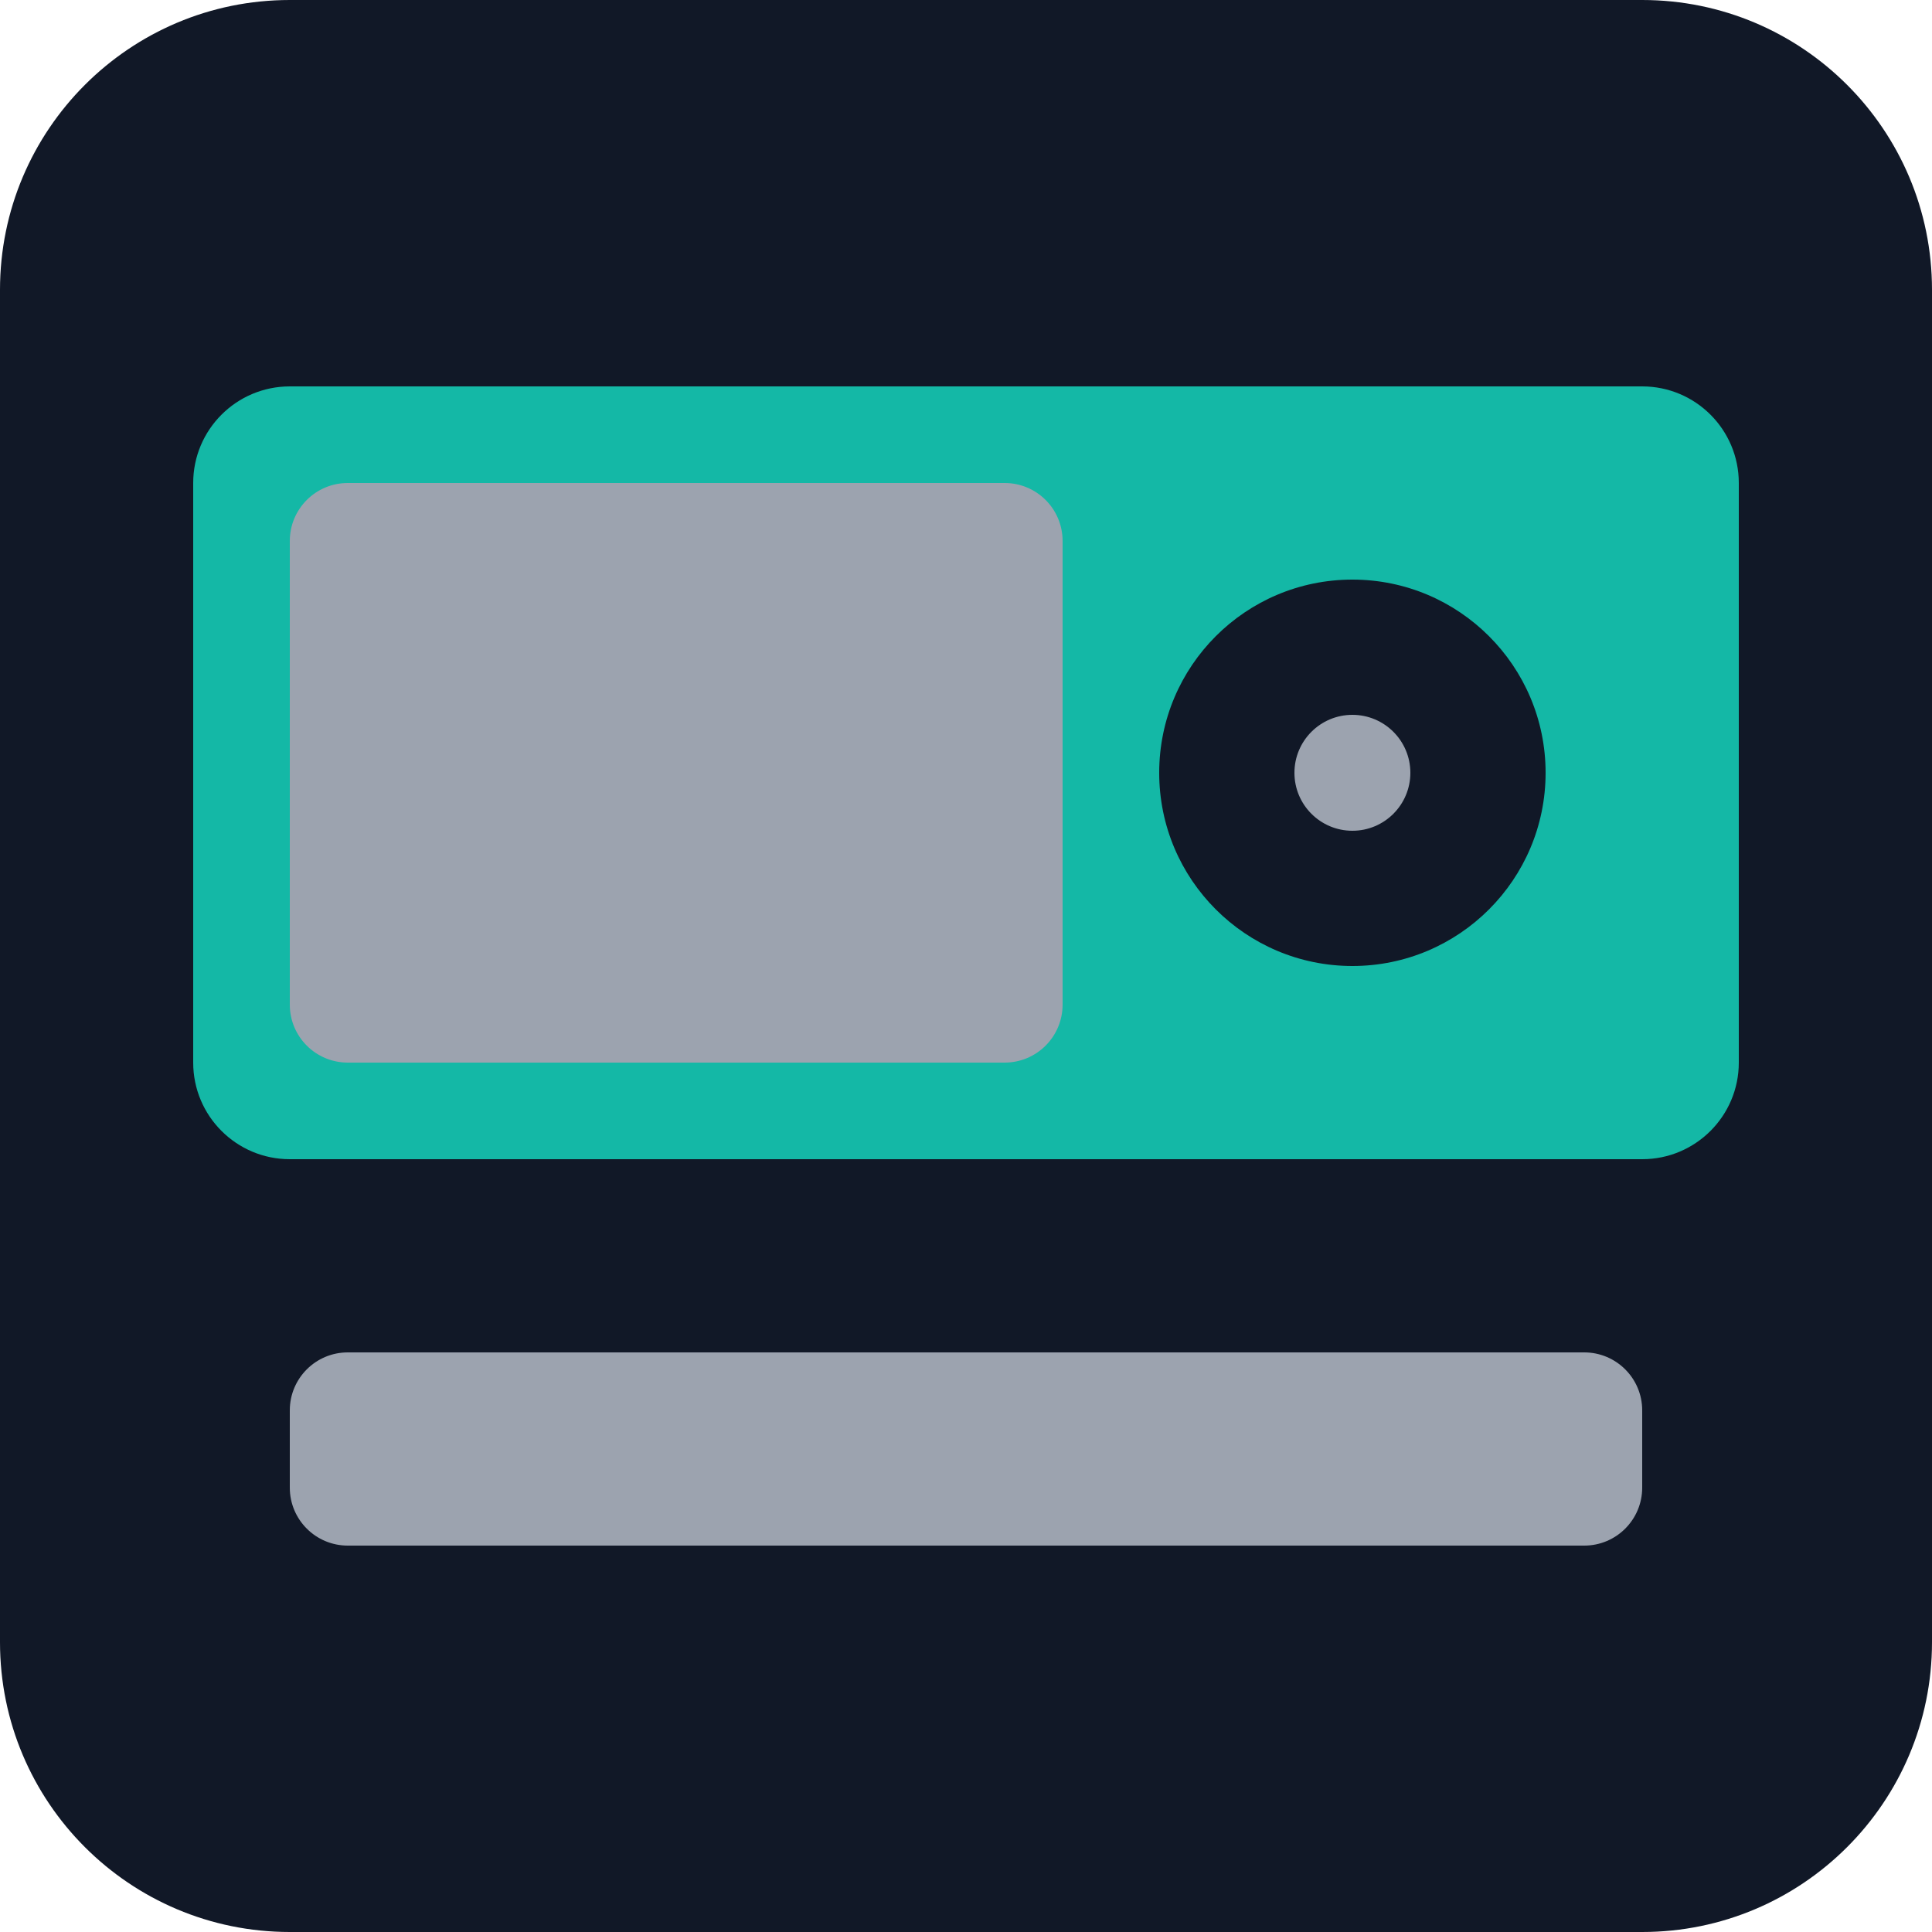
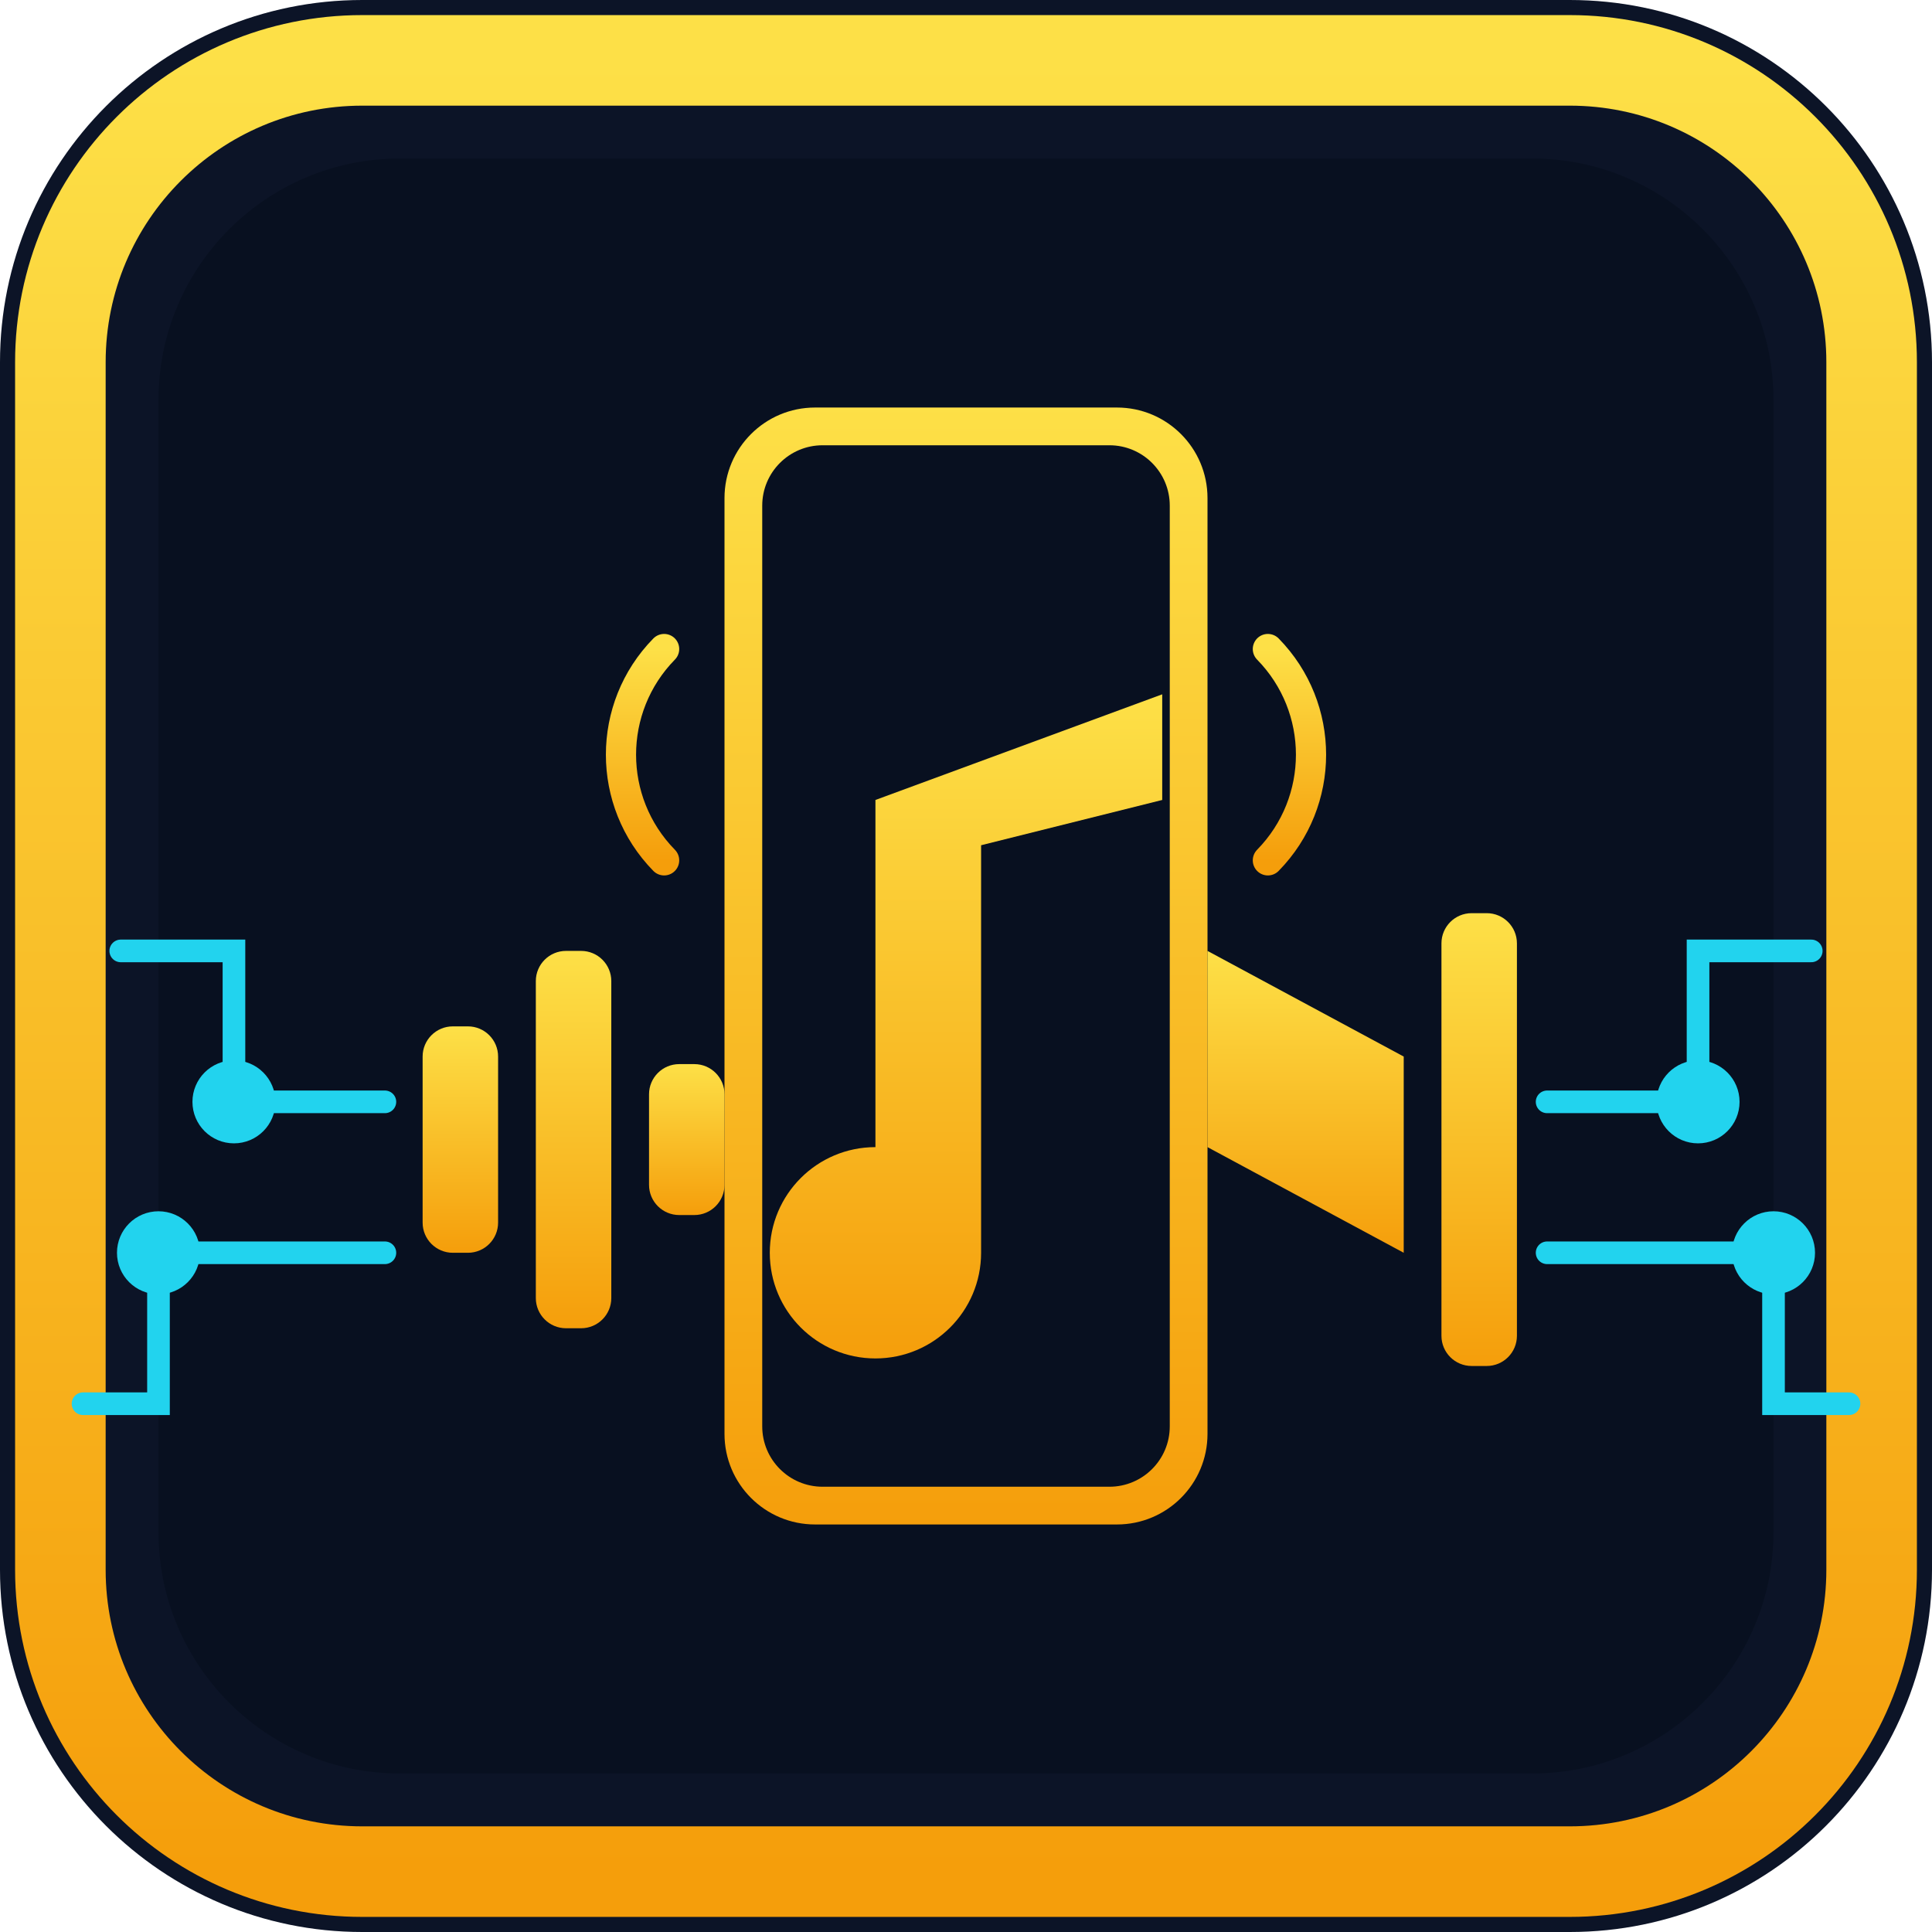
- <svg xmlns="http://www.w3.org/2000/svg" viewBox="0 0 100 100">
+ <svg xmlns="http://www.w3.org/2000/svg" viewBox="0 0 512 512" width="512" height="512">
  <defs>
-     <style>
-             .bg { fill: #111827; }
-             .accent { fill: #14b8a6; }
-             .light { fill: #9ca3af; }
-         </style>
+     <linearGradient id="gold-gradient" x1="0.5" y1="0" x2="0.5" y2="1">
+       <stop offset="0%" stop-color="#FDE047" />
+       <stop offset="100%" stop-color="#F59E0B" />
+     </linearGradient>
  </defs>
-   <rect class="bg" width="100" height="100" rx="15" />
-   <rect class="accent" x="10" y="20" width="80" height="40" rx="5" />
-   <rect class="light" x="15" y="25" width="40" height="30" rx="3" />
-   <circle class="bg" cx="70" cy="40" r="10" />
-   <circle class="light" cx="70" cy="40" r="3" />
-   <rect class="light" x="15" y="70" width="70" height="10" rx="3" />
+   <rect width="512" height="512" rx="96" fill="#0c1427" />
+   <rect x="16" y="16" width="480" height="480" rx="80" fill="none" stroke="url(#gold-gradient)" stroke-width="24" />
+   <rect x="42" y="42" width="428" height="428" rx="64" fill="#081020" />
+   <rect x="192" y="108" width="128" height="296" rx="24" fill="url(#gold-gradient)" />
+   <rect x="202" y="118" width="108" height="276" rx="16" fill="#081020" />
+   <path fill="url(#gold-gradient)" d="M232 212 v92 a28 28 0 1 0 28 28 v-108 l48 -12 v-28 Z" />
+   <path stroke="url(#gold-gradient)" stroke-width="8" fill="none" stroke-linecap="round" d="M336 172 A 40 40 0 0 1 336 228 M176 172 A 40 40 0 0 0 176 228" />
+   <g fill="url(#gold-gradient)">
+     <rect x="112" y="272" width="20" height="60" rx="8" />
+     <rect x="142" y="252" width="20" height="100" rx="8" />
+     <rect x="172" y="282" width="20" height="40" rx="8" />
+   </g>
+   <g fill="url(#gold-gradient)">
+     <path d="M320 252 l52 28 v52 l-52 -28 Z" />
+     <rect x="382" y="242" width="20" height="120" rx="8" />
+   </g>
+   <g stroke="#22D3EE" stroke-width="6" fill="none" stroke-linecap="round">
+     <path d="M102 292 h-40 v-40 h-30" />
+     <circle cx="62" cy="292" r="8" fill="#22D3EE" />
+     <path d="M102 332 h-60 v40 h-20" />
+     <circle cx="42" cy="332" r="8" fill="#22D3EE" />
+     <path d="M410 292 h40 v-40 h30" />
+     <circle cx="450" cy="292" r="8" fill="#22D3EE" />
+     <path d="M410 332 h60 v40 h20" />
+     <circle cx="470" cy="332" r="8" fill="#22D3EE" />
+   </g>
</svg>
